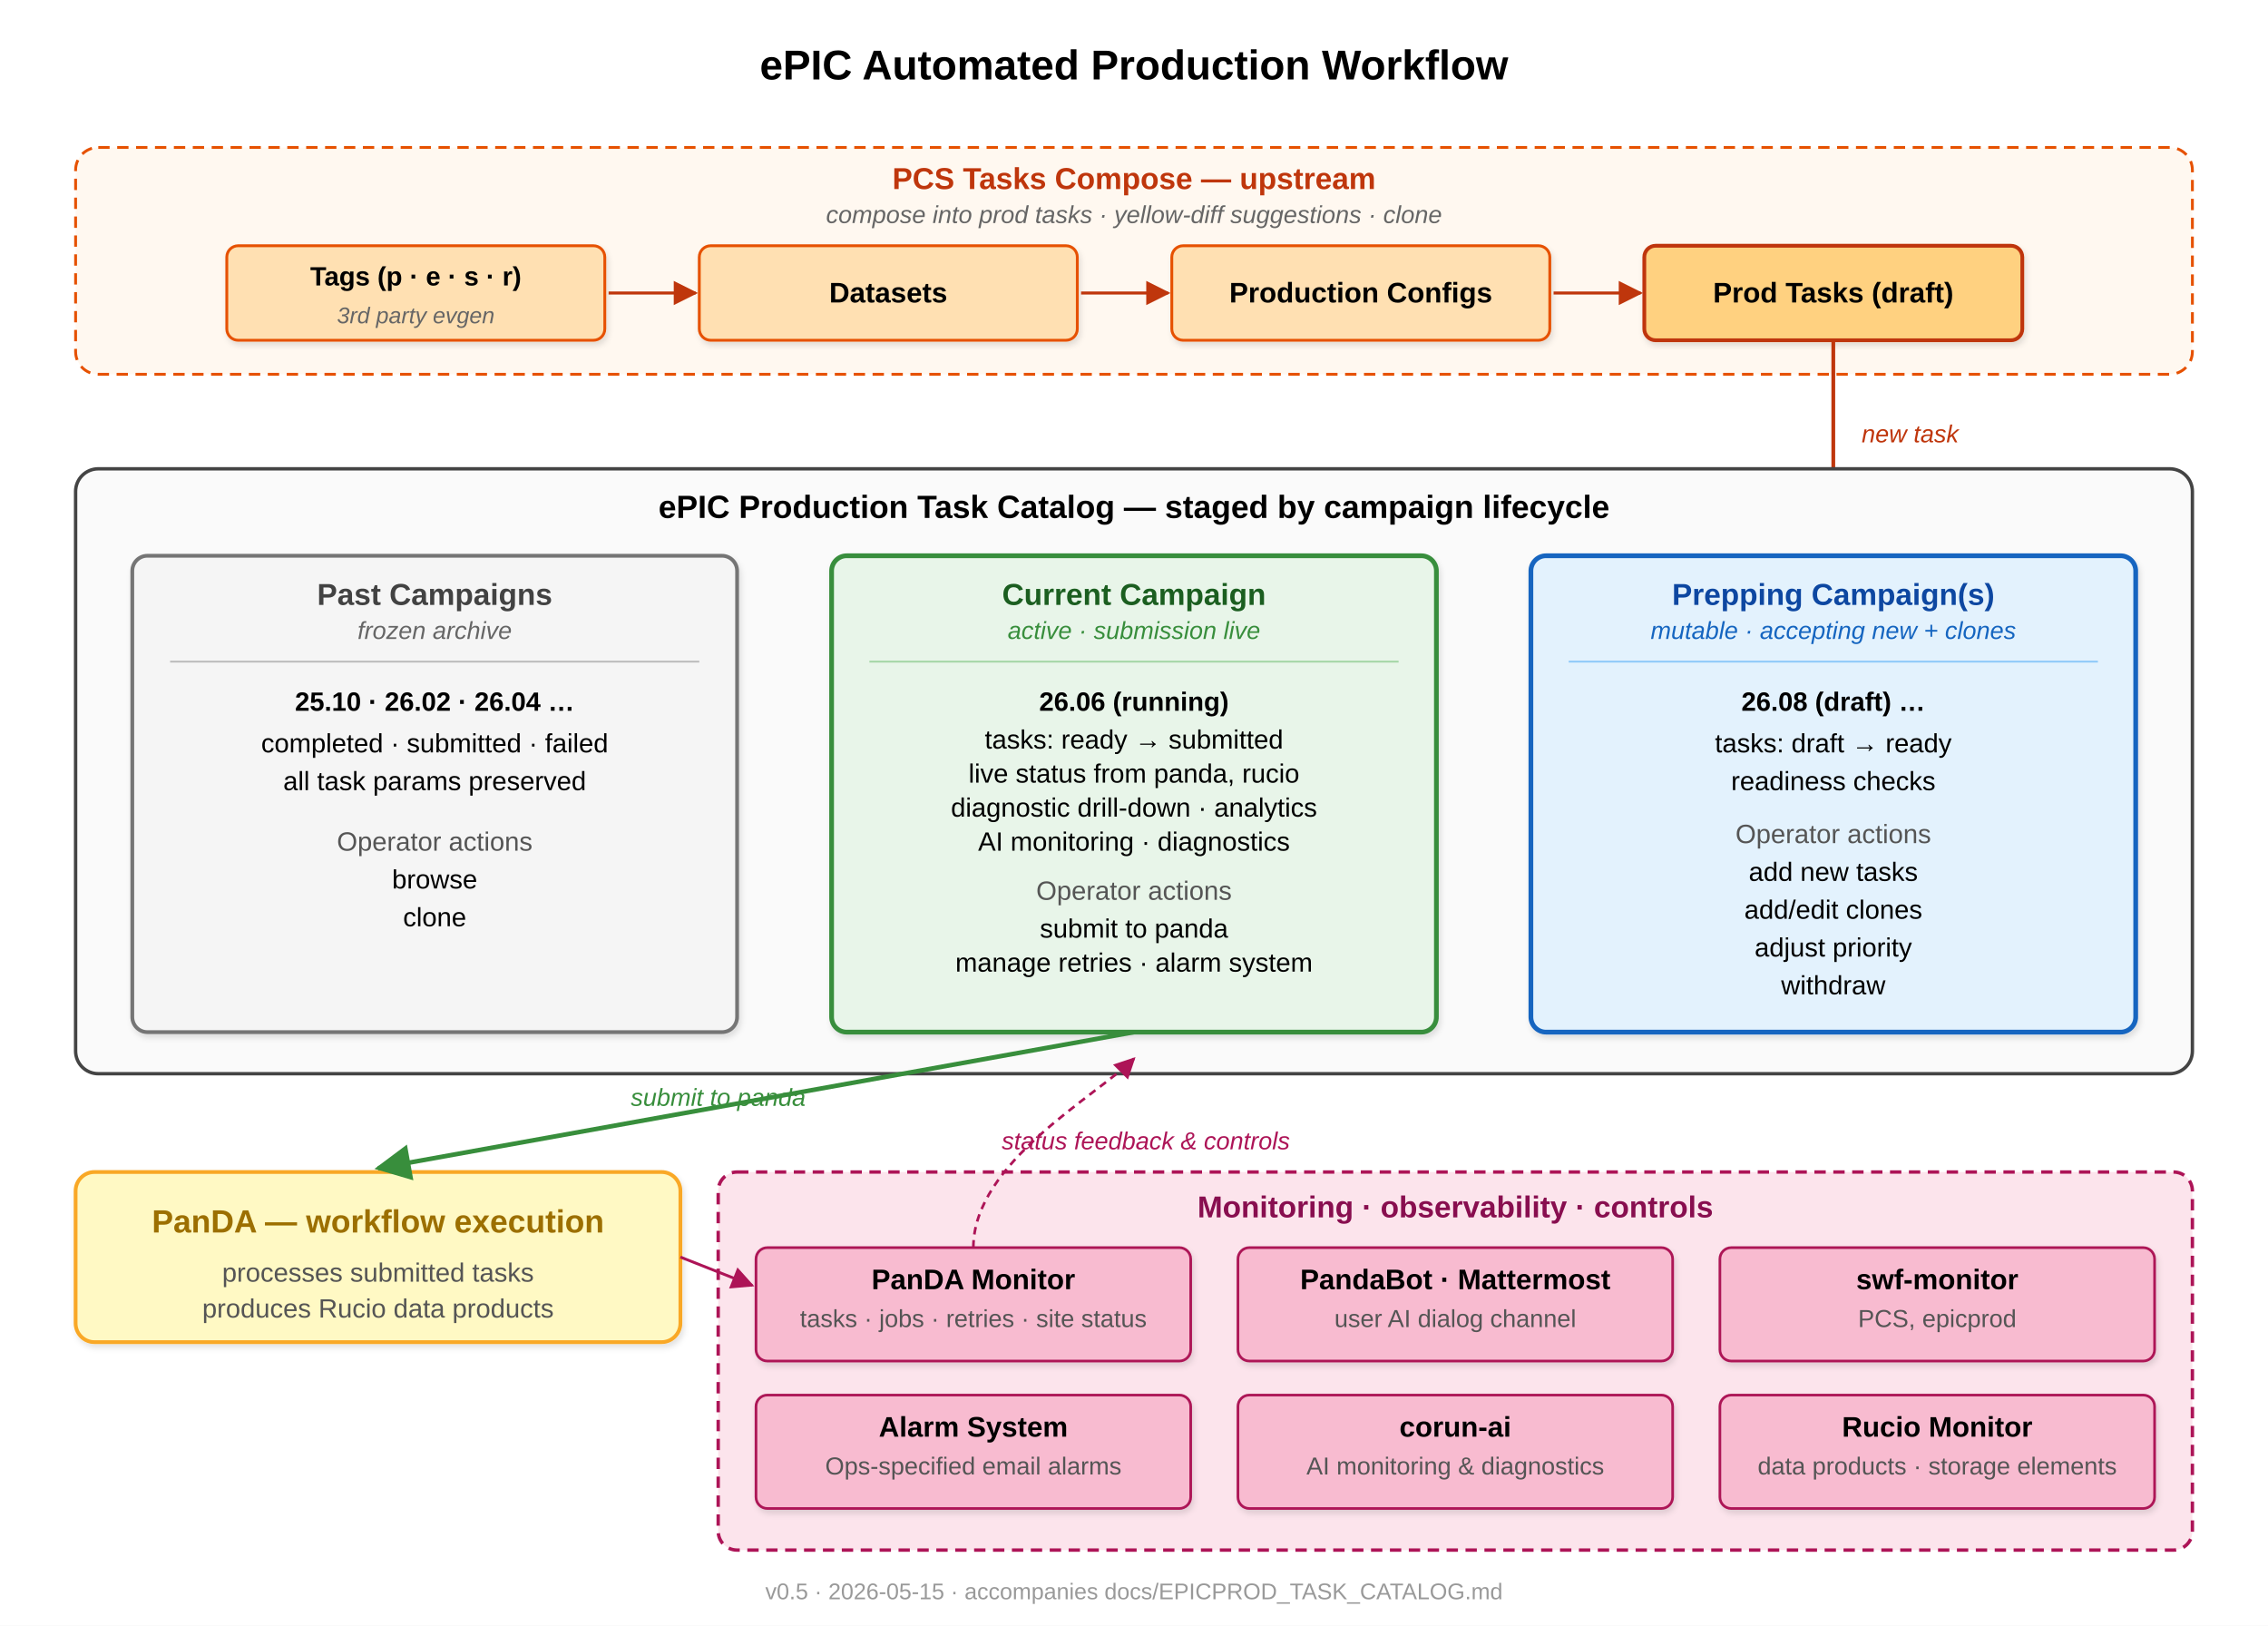
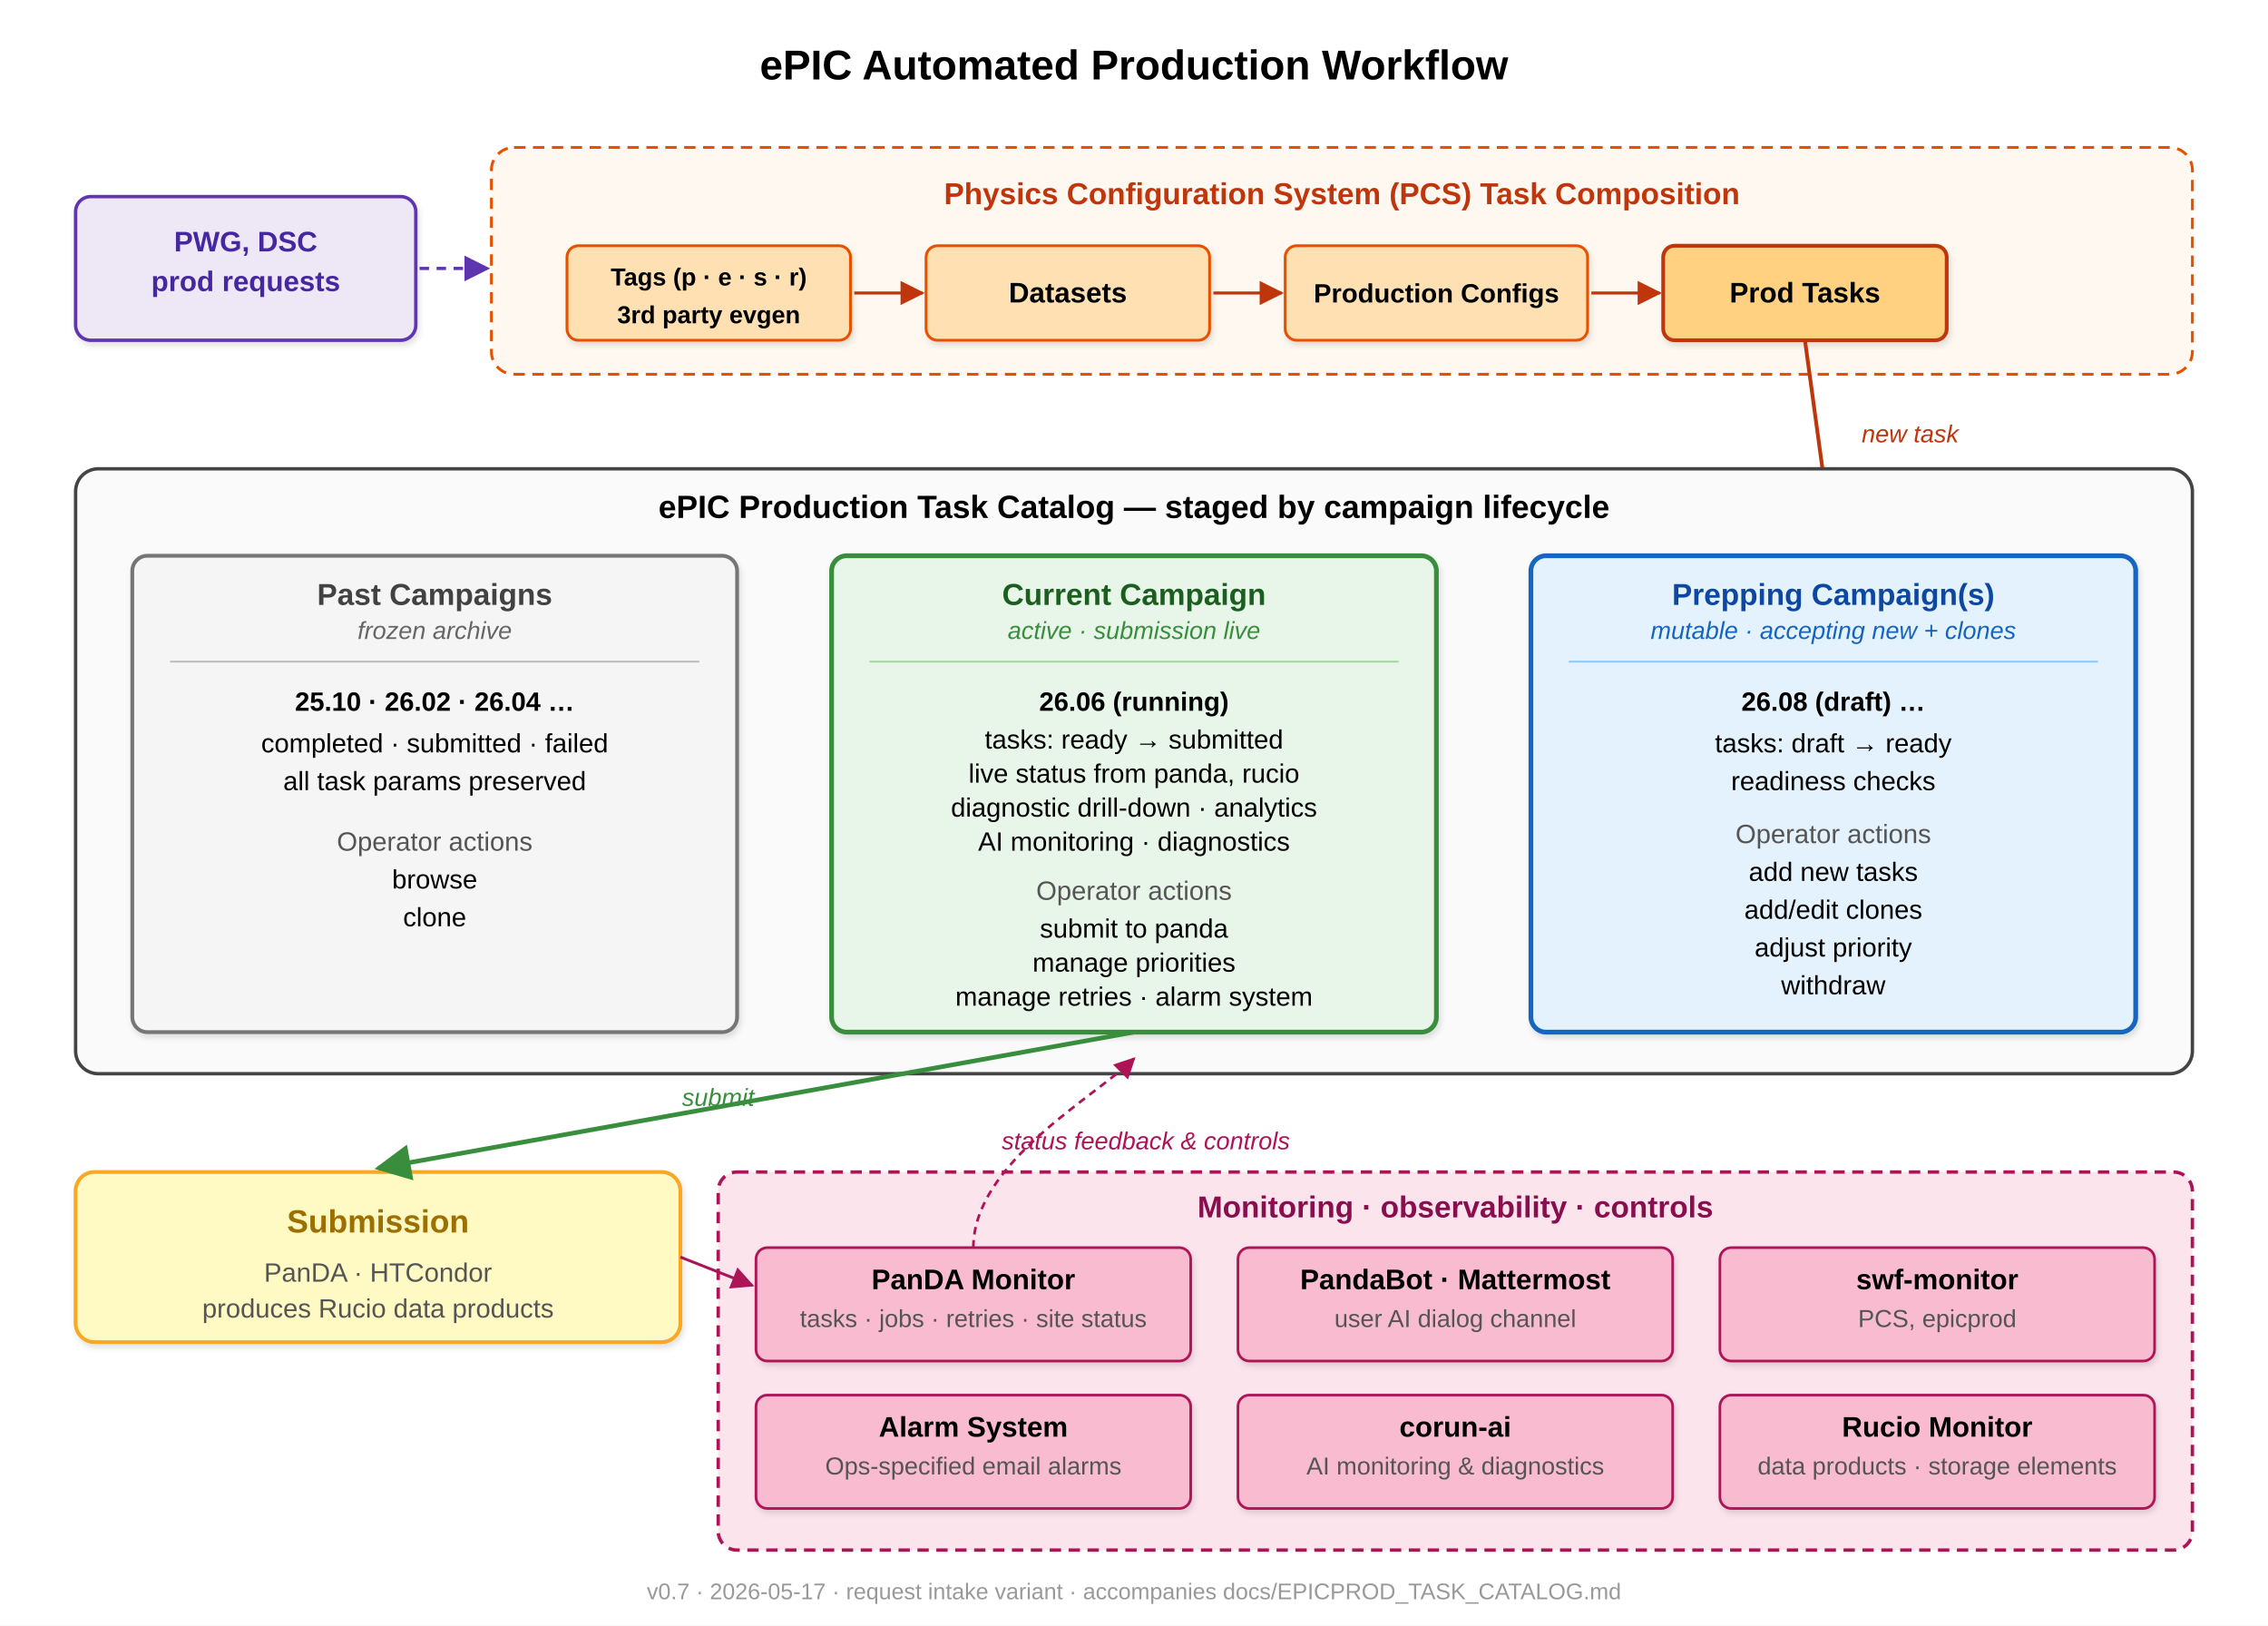
<svg xmlns="http://www.w3.org/2000/svg" viewBox="0 0 1200 860" font-family="Arial, Helvetica, sans-serif" font-size="15">
  <defs>
    <marker id="arrow" viewBox="0 0 10 10" refX="9" refY="5" markerWidth="8" markerHeight="8" orient="auto">
      <path d="M0,0 L10,5 L0,10 z" fill="#444" />
    </marker>
    <marker id="arrow-orange" viewBox="0 0 10 10" refX="9" refY="5" markerWidth="8" markerHeight="8" orient="auto">
      <path d="M0,0 L10,5 L0,10 z" fill="#bf360c" />
    </marker>
    <marker id="arrow-clone" viewBox="0 0 10 10" refX="9" refY="5" markerWidth="8" markerHeight="8" orient="auto">
      <path d="M0,0 L10,5 L0,10 z" fill="#1565c0" />
    </marker>
    <marker id="arrow-freeze" viewBox="0 0 10 10" refX="9" refY="5" markerWidth="8" markerHeight="8" orient="auto">
      <path d="M0,0 L10,5 L0,10 z" fill="#388e3c" />
    </marker>
    <marker id="arrow-archive" viewBox="0 0 10 10" refX="9" refY="5" markerWidth="8" markerHeight="8" orient="auto">
      <path d="M0,0 L10,5 L0,10 z" fill="#757575" />
    </marker>
    <marker id="arrow-pink" viewBox="0 0 10 10" refX="9" refY="5" markerWidth="8" markerHeight="8" orient="auto">
      <path d="M0,0 L10,5 L0,10 z" fill="#ad1457" />
    </marker>
    <marker id="arrow-purple" viewBox="0 0 10 10" refX="9" refY="5" markerWidth="8" markerHeight="8" orient="auto">
      <path d="M0,0 L10,5 L0,10 z" fill="#5e35b1" />
    </marker>
    <filter id="shadow" x="-10%" y="-10%" width="120%" height="120%">
      <feDropShadow dx="1" dy="2" stdDeviation="1.5" flood-opacity="0.12" />
    </filter>
  </defs>
  <rect width="1200" height="860" fill="#ffffff" />
  <text x="600" y="42" text-anchor="middle" font-size="22" font-weight="bold">ePIC Automated Production Workflow</text>
-   <rect x="40" y="78" width="1120" height="120" rx="12" fill="#fff8f0" stroke="#e65100" stroke-width="1.5" stroke-dasharray="6 4" />
-   <text x="600" y="100" text-anchor="middle" font-weight="bold" font-size="16" fill="#bf360c">PCS Tasks Compose — upstream</text>
-   <text x="600" y="118" text-anchor="middle" font-size="13" font-style="italic" fill="#666">compose into prod tasks · yellow-diff suggestions · clone</text>
-   <rect x="120" y="130" width="200" height="50" rx="6" fill="#ffe0b2" stroke="#e65100" stroke-width="1.5" filter="url(#shadow)" />
-   <text x="220" y="151" text-anchor="middle" font-weight="bold" font-size="14">Tags (p · e · s · r)</text>
-   <text x="220" y="171" text-anchor="middle" font-size="12" font-style="italic" fill="#666">3rd party evgen</text>
-   <line x1="322" y1="155" x2="368" y2="155" stroke="#bf360c" stroke-width="1.6" marker-end="url(#arrow-orange)" />
-   <rect x="370" y="130" width="200" height="50" rx="6" fill="#ffe0b2" stroke="#e65100" stroke-width="1.5" filter="url(#shadow)" />
-   <text x="470" y="160" text-anchor="middle" font-weight="bold">Datasets</text>
-   <line x1="572" y1="155" x2="618" y2="155" stroke="#bf360c" stroke-width="1.6" marker-end="url(#arrow-orange)" />
-   <rect x="620" y="130" width="200" height="50" rx="6" fill="#ffe0b2" stroke="#e65100" stroke-width="1.5" filter="url(#shadow)" />
-   <text x="720" y="160" text-anchor="middle" font-weight="bold">Production Configs</text>
-   <line x1="822" y1="155" x2="868" y2="155" stroke="#bf360c" stroke-width="1.6" marker-end="url(#arrow-orange)" />
-   <rect x="870" y="130" width="200" height="50" rx="6" fill="#ffd180" stroke="#bf360c" stroke-width="2" filter="url(#shadow)" />
-   <text x="970" y="160" text-anchor="middle" font-weight="bold">Prod Tasks (draft)</text>
-   <line x1="970" y1="180" x2="970" y2="290" stroke="#bf360c" stroke-width="2" marker-end="url(#arrow)" />
+   <rect x="40" y="104" width="180" height="76" rx="8" fill="#ede7f6" stroke="#5e35b1" stroke-width="1.8" filter="url(#shadow)" />
+   <text x="130" y="133" text-anchor="middle" font-weight="bold" font-size="15" fill="#4527a0">PWG, DSC</text>
+   <text x="130" y="154" text-anchor="middle" font-weight="bold" font-size="15" fill="#4527a0">prod requests</text>
+   <line x1="222" y1="142" x2="258" y2="142" stroke="#5e35b1" stroke-width="1.7" stroke-dasharray="5 4" marker-end="url(#arrow-purple)" />
+   <rect x="260" y="78" width="900" height="120" rx="12" fill="#fff8f0" stroke="#e65100" stroke-width="1.5" stroke-dasharray="6 4" />
+   <text x="710" y="108" text-anchor="middle" font-weight="bold" font-size="16" fill="#bf360c">Physics Configuration System (PCS) Task Composition</text>
+   <rect x="300" y="130" width="150" height="50" rx="6" fill="#ffe0b2" stroke="#e65100" stroke-width="1.5" filter="url(#shadow)" />
+   <text x="375" y="151" text-anchor="middle" font-weight="bold" font-size="13">Tags (p · e · s · r)</text>
+   <text x="375" y="171" text-anchor="middle" font-weight="bold" font-size="13">3rd party evgen</text>
+   <line x1="452" y1="155" x2="488" y2="155" stroke="#bf360c" stroke-width="1.6" marker-end="url(#arrow-orange)" />
+   <rect x="490" y="130" width="150" height="50" rx="6" fill="#ffe0b2" stroke="#e65100" stroke-width="1.5" filter="url(#shadow)" />
+   <text x="565" y="160" text-anchor="middle" font-weight="bold">Datasets</text>
+   <line x1="642" y1="155" x2="678" y2="155" stroke="#bf360c" stroke-width="1.6" marker-end="url(#arrow-orange)" />
+   <rect x="680" y="130" width="160" height="50" rx="6" fill="#ffe0b2" stroke="#e65100" stroke-width="1.5" filter="url(#shadow)" />
+   <text x="760" y="160" text-anchor="middle" font-weight="bold" font-size="14">Production Configs</text>
+   <line x1="842" y1="155" x2="878" y2="155" stroke="#bf360c" stroke-width="1.6" marker-end="url(#arrow-orange)" />
+   <rect x="880" y="130" width="150" height="50" rx="6" fill="#ffd180" stroke="#bf360c" stroke-width="2" filter="url(#shadow)" />
+   <text x="955" y="160" text-anchor="middle" font-weight="bold">Prod Tasks</text>
+   <line x1="955" y1="180" x2="970" y2="290" stroke="#bf360c" stroke-width="2" marker-end="url(#arrow)" />
  <text x="985" y="234" font-size="13" fill="#bf360c" font-style="italic">new task</text>
  <rect x="40" y="248" width="1120" height="320" rx="12" fill="#fafafa" stroke="#444" stroke-width="1.8" />
  <text x="600" y="274" text-anchor="middle" font-weight="bold" font-size="17">ePIC Production Task Catalog — staged by campaign lifecycle</text>
  <rect x="70" y="294" width="320" height="252" rx="8" fill="#f5f5f5" stroke="#757575" stroke-width="2" filter="url(#shadow)" />
  <text x="230" y="320" text-anchor="middle" font-weight="bold" font-size="16" fill="#424242">Past Campaigns</text>
  <text x="230" y="338" text-anchor="middle" font-size="13" font-style="italic" fill="#666">frozen archive</text>
  <line x1="90" y1="350" x2="370" y2="350" stroke="#bdbdbd" stroke-width="1" />
  <text x="230" y="376" text-anchor="middle" font-size="14" font-weight="bold">25.10 · 26.02 · 26.04 …</text>
  <text x="230" y="398" text-anchor="middle" font-size="14">completed · submitted · failed</text>
  <text x="230" y="418" text-anchor="middle" font-size="14">all task params preserved</text>
  <text x="230" y="450" text-anchor="middle" font-size="14" fill="#555">Operator actions</text>
  <text x="230" y="470" text-anchor="middle" font-size="14">browse</text>
  <text x="230" y="490" text-anchor="middle" font-size="14">clone</text>
  <rect x="440" y="294" width="320" height="252" rx="8" fill="#e8f5e9" stroke="#388e3c" stroke-width="2.5" filter="url(#shadow)" />
  <text x="600" y="320" text-anchor="middle" font-weight="bold" font-size="16" fill="#1b5e20">Current Campaign</text>
  <text x="600" y="338" text-anchor="middle" font-size="13" font-style="italic" fill="#388e3c">active · submission live</text>
  <line x1="460" y1="350" x2="740" y2="350" stroke="#a5d6a7" stroke-width="1" />
  <text x="600" y="376" text-anchor="middle" font-size="14" font-weight="bold">26.06 (running)</text>
  <text x="600" y="396" text-anchor="middle" font-size="14">tasks: ready → submitted</text>
  <text x="600" y="414" text-anchor="middle" font-size="14">live status from panda, rucio</text>
  <text x="600" y="432" text-anchor="middle" font-size="14">diagnostic drill-down · analytics</text>
  <text x="600" y="450" text-anchor="middle" font-size="14">AI monitoring · diagnostics</text>
  <text x="600" y="476" text-anchor="middle" font-size="14" fill="#555">Operator actions</text>
  <text x="600" y="496" text-anchor="middle" font-size="14">submit to panda</text>
-   <text x="600" y="514" text-anchor="middle" font-size="14">manage retries · alarm system</text>
+   <text x="600" y="514" text-anchor="middle" font-size="14">manage priorities</text>
+   <text x="600" y="532" text-anchor="middle" font-size="14">manage retries · alarm system</text>
  <rect x="810" y="294" width="320" height="252" rx="8" fill="#e3f2fd" stroke="#1565c0" stroke-width="2.5" filter="url(#shadow)" />
  <text x="970" y="320" text-anchor="middle" font-weight="bold" font-size="16" fill="#0d47a1">Prepping Campaign(s)</text>
  <text x="970" y="338" text-anchor="middle" font-size="13" font-style="italic" fill="#1565c0">mutable · accepting new + clones</text>
  <line x1="830" y1="350" x2="1110" y2="350" stroke="#90caf9" stroke-width="1" />
  <text x="970" y="376" text-anchor="middle" font-size="14" font-weight="bold">26.08 (draft) …</text>
  <text x="970" y="398" text-anchor="middle" font-size="14">tasks: draft → ready</text>
  <text x="970" y="418" text-anchor="middle" font-size="14">readiness checks</text>
  <text x="970" y="446" text-anchor="middle" font-size="14" fill="#555">Operator actions</text>
  <text x="970" y="466" text-anchor="middle" font-size="14">add new tasks</text>
  <text x="970" y="486" text-anchor="middle" font-size="14">add/edit clones</text>
  <text x="970" y="506" text-anchor="middle" font-size="14">adjust priority</text>
  <text x="970" y="526" text-anchor="middle" font-size="14">withdraw</text>
  <rect x="40" y="620" width="320" height="90" rx="10" fill="#fff9c4" stroke="#f9a825" stroke-width="2" filter="url(#shadow)" />
-   <text x="200" y="652" text-anchor="middle" font-weight="bold" font-size="17" fill="#9c6f00">PanDA — workflow execution</text>
-   <text x="200" y="678" text-anchor="middle" font-size="14" fill="#555">processes submitted tasks</text>
+   <text x="200" y="652" text-anchor="middle" font-weight="bold" font-size="17" fill="#9c6f00">Submission</text>
+   <text x="200" y="678" text-anchor="middle" font-size="14" fill="#555">PanDA · HTCondor</text>
  <text x="200" y="697" text-anchor="middle" font-size="14" fill="#555">produces Rucio data products</text>
  <line x1="600" y1="546" x2="200" y2="618" stroke="#388e3c" stroke-width="2.4" marker-end="url(#arrow-freeze)" />
-   <text x="380" y="585" text-anchor="middle" font-size="13" fill="#388e3c" font-style="italic">submit to panda</text>
+   <text x="380" y="585" text-anchor="middle" font-size="13" fill="#388e3c" font-style="italic">submit</text>
  <rect x="380" y="620" width="780" height="200" rx="10" fill="#fce4ec" stroke="#ad1457" stroke-width="1.8" stroke-dasharray="6 4" />
  <text x="770" y="644" text-anchor="middle" font-weight="bold" font-size="16" fill="#880e4f">Monitoring · observability · controls</text>
  <rect x="400" y="660" width="230" height="60" rx="6" fill="#f8bbd0" stroke="#ad1457" stroke-width="1.4" filter="url(#shadow)" />
  <text x="515" y="682" text-anchor="middle" font-weight="bold" font-size="15">PanDA Monitor</text>
  <text x="515" y="702" text-anchor="middle" font-size="13" fill="#555">tasks · jobs · retries · site status</text>
  <rect x="655" y="660" width="230" height="60" rx="6" fill="#f8bbd0" stroke="#ad1457" stroke-width="1.4" filter="url(#shadow)" />
  <text x="770" y="682" text-anchor="middle" font-weight="bold" font-size="15">PandaBot · Mattermost</text>
  <text x="770" y="702" text-anchor="middle" font-size="13" fill="#555">user AI dialog channel</text>
  <rect x="910" y="660" width="230" height="60" rx="6" fill="#f8bbd0" stroke="#ad1457" stroke-width="1.4" filter="url(#shadow)" />
  <text x="1025" y="682" text-anchor="middle" font-weight="bold" font-size="15">swf-monitor</text>
  <text x="1025" y="702" text-anchor="middle" font-size="13" fill="#555">PCS, epicprod</text>
  <rect x="400" y="738" width="230" height="60" rx="6" fill="#f8bbd0" stroke="#ad1457" stroke-width="1.4" filter="url(#shadow)" />
  <text x="515" y="760" text-anchor="middle" font-weight="bold" font-size="15">Alarm System</text>
  <text x="515" y="780" text-anchor="middle" font-size="13" fill="#555">Ops-specified email alarms</text>
  <rect x="655" y="738" width="230" height="60" rx="6" fill="#f8bbd0" stroke="#ad1457" stroke-width="1.4" filter="url(#shadow)" />
  <text x="770" y="760" text-anchor="middle" font-weight="bold" font-size="15">corun-ai</text>
  <text x="770" y="780" text-anchor="middle" font-size="13" fill="#555">AI monitoring &amp; diagnostics</text>
  <rect x="910" y="738" width="230" height="60" rx="6" fill="#f8bbd0" stroke="#ad1457" stroke-width="1.4" filter="url(#shadow)" />
  <text x="1025" y="760" text-anchor="middle" font-weight="bold" font-size="15">Rucio Monitor</text>
  <text x="1025" y="780" text-anchor="middle" font-size="13" fill="#555">data products · storage elements</text>
  <line x1="360" y1="665" x2="398" y2="680" stroke="#ad1457" stroke-width="1.5" marker-end="url(#arrow-pink)" />
  <path d="M515,660 C515,615 580,580 600,560" fill="none" stroke="#ad1457" stroke-width="1.4" stroke-dasharray="4 3" marker-end="url(#arrow-pink)" />
  <text x="530" y="608" font-size="13" fill="#ad1457" font-style="italic">status feedback &amp; controls</text>
-   <text x="600" y="846" text-anchor="middle" font-size="12" fill="#999">v0.5 · 2026-05-15 · accompanies docs/EPICPROD_TASK_CATALOG.md</text>
+   <text x="600" y="846" text-anchor="middle" font-size="12" fill="#999">v0.7 · 2026-05-17 · request intake variant · accompanies docs/EPICPROD_TASK_CATALOG.md</text>
</svg>
